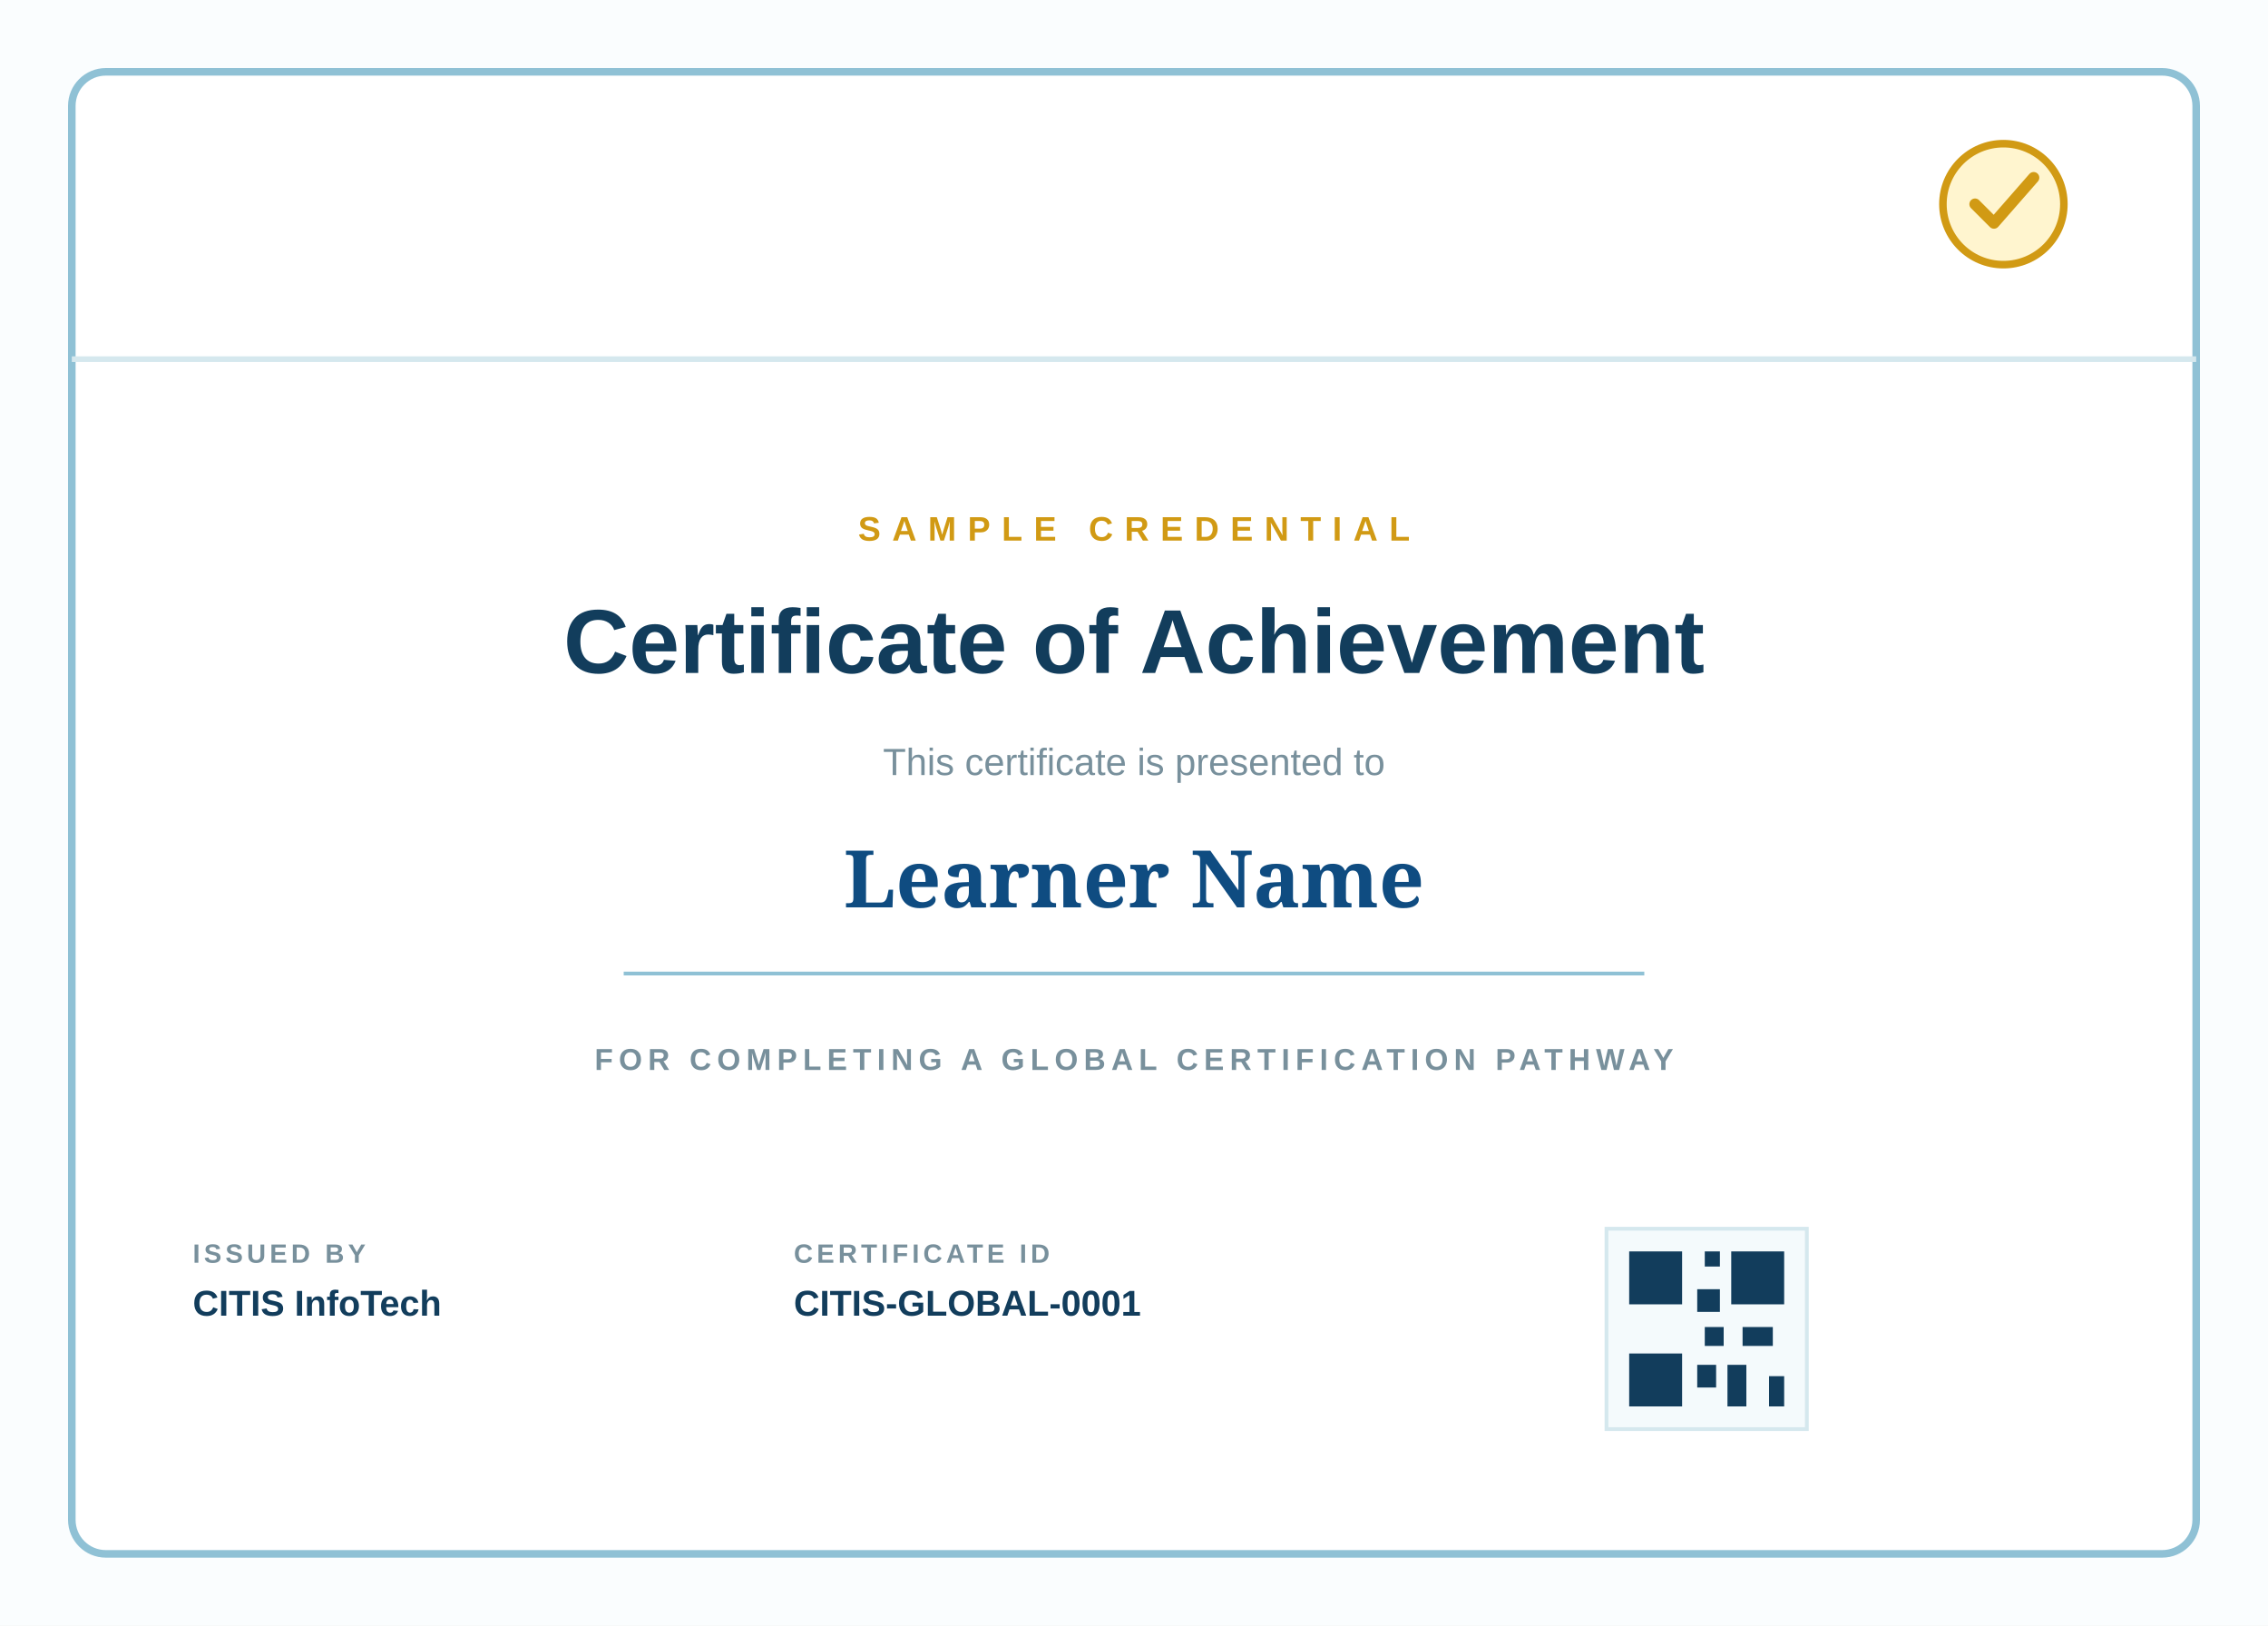
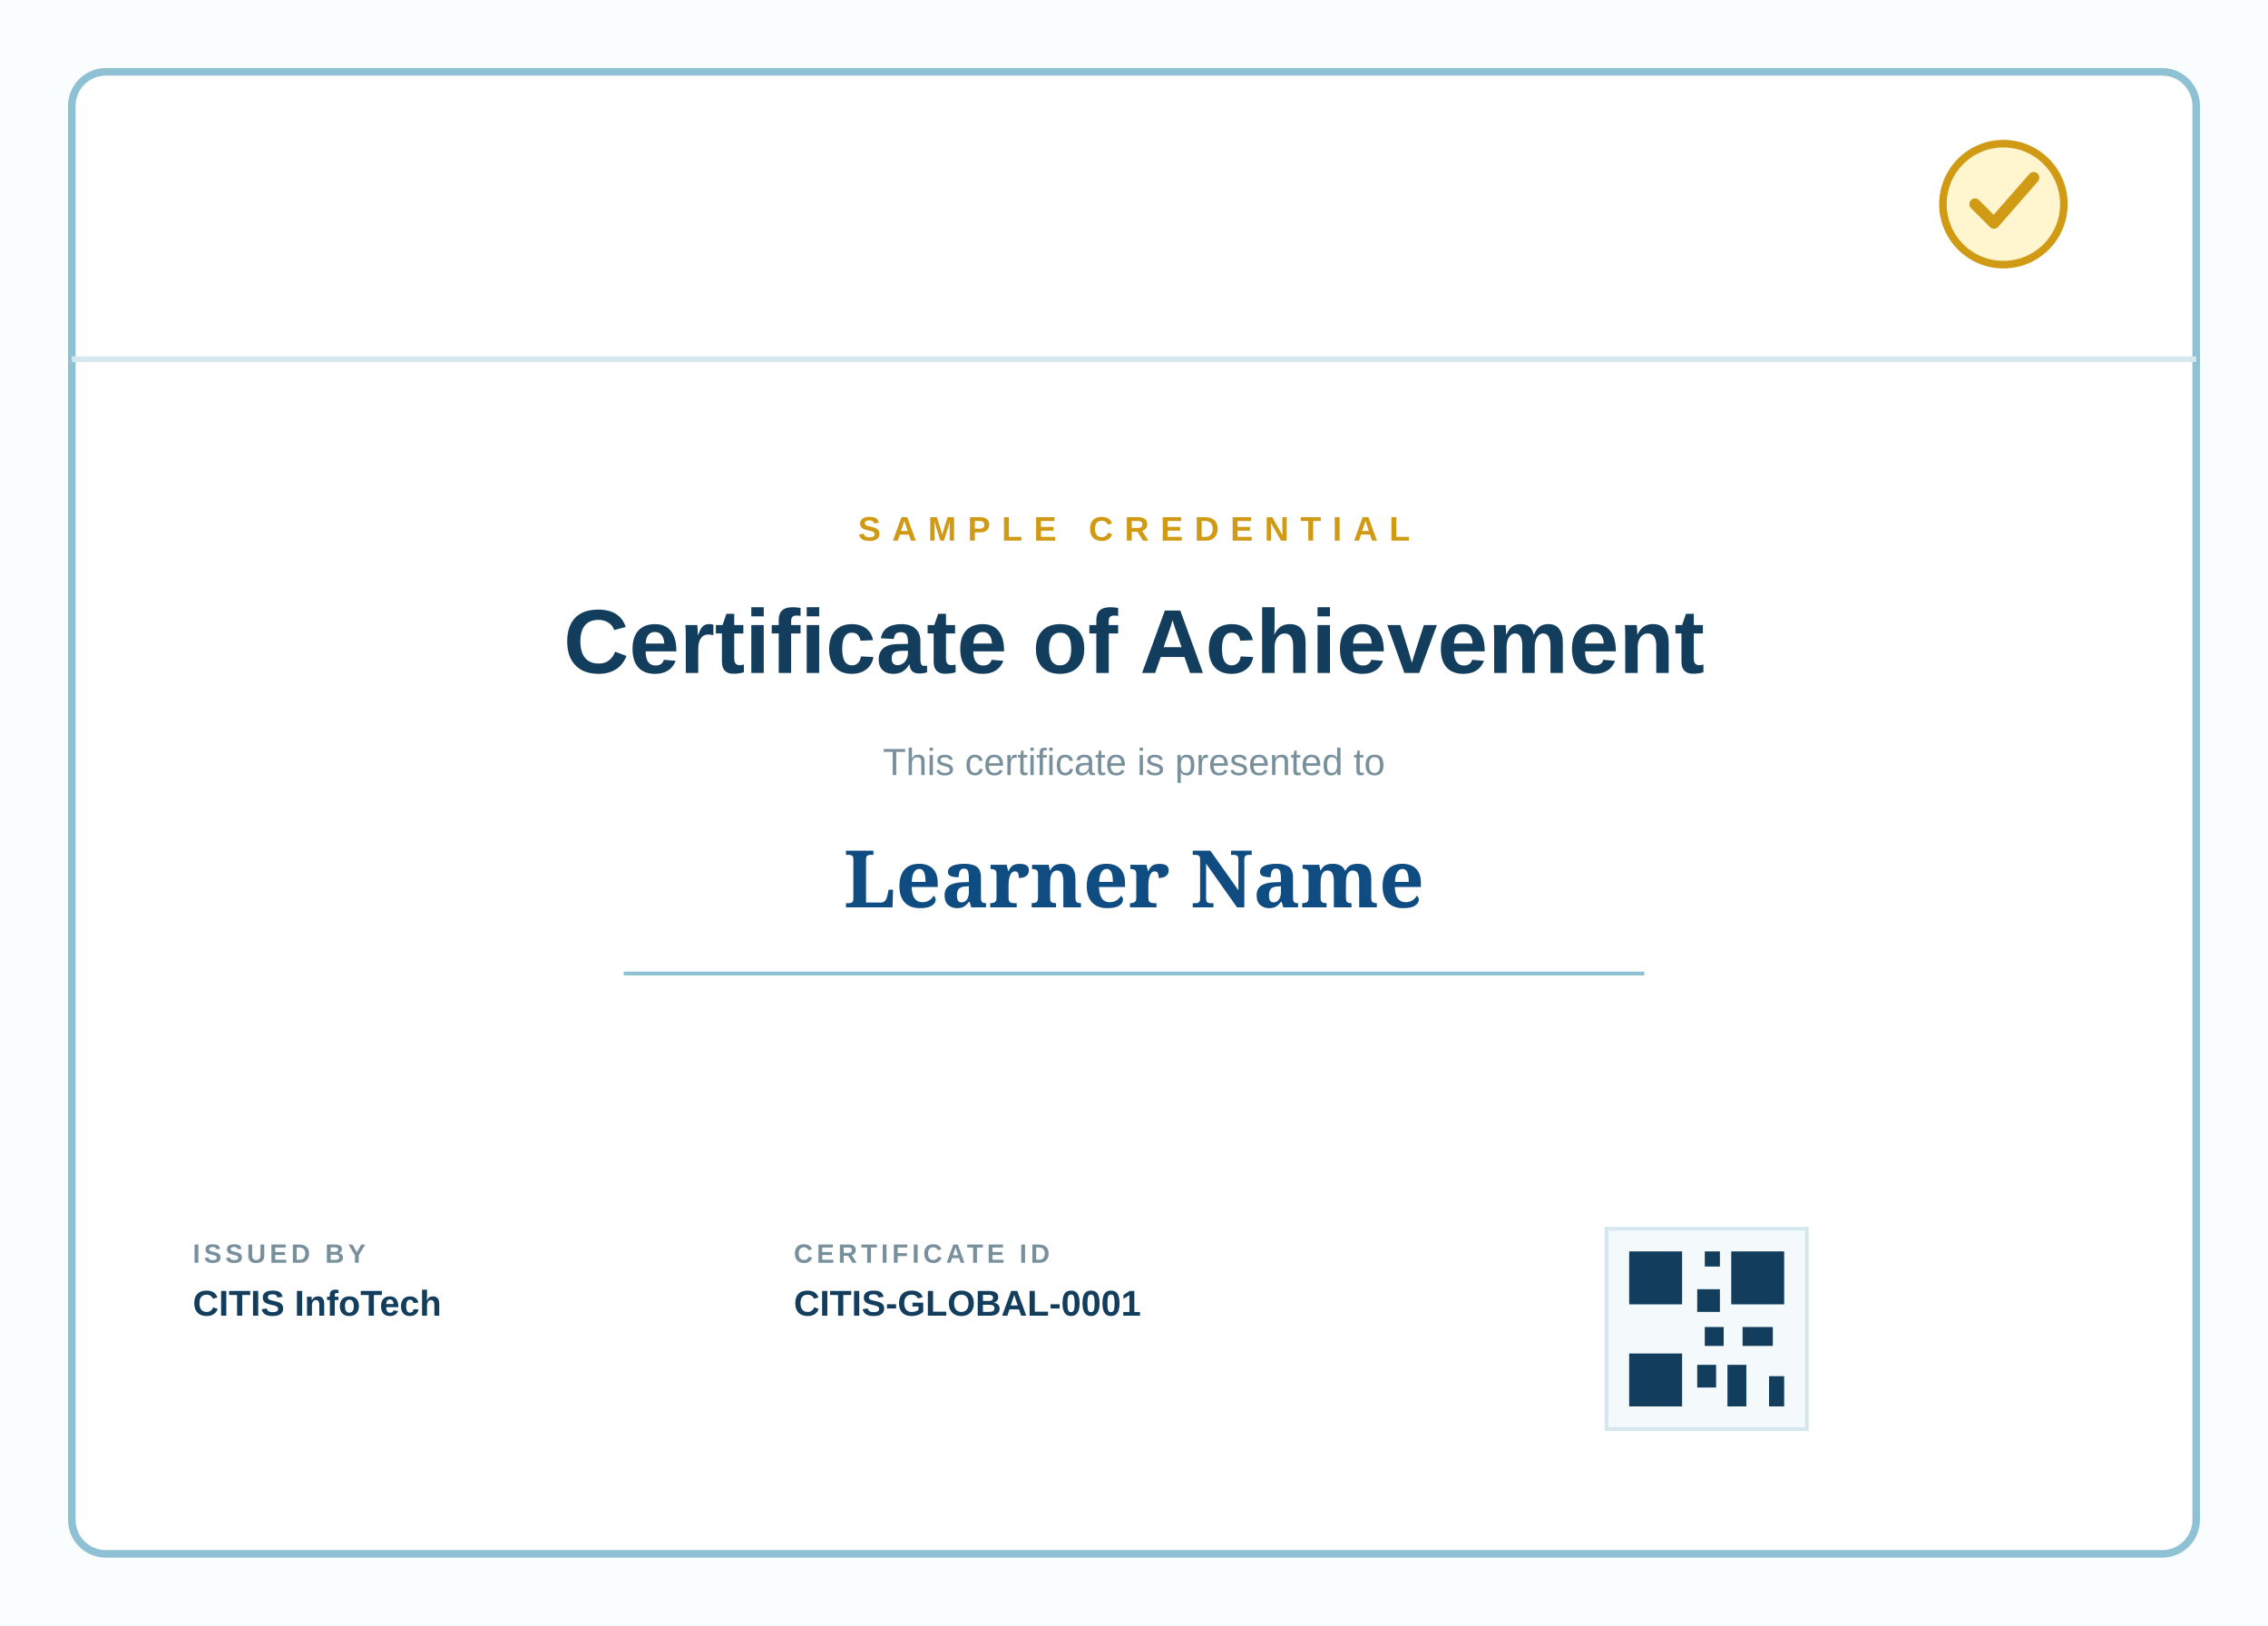
<svg xmlns="http://www.w3.org/2000/svg" width="1200" height="860" viewBox="0 0 1200 860" fill="none">
  <rect width="1200" height="860" fill="#FAFDFE" />
  <rect x="38" y="38" width="1124" height="784" rx="18" fill="white" stroke="#8FC1D5" stroke-width="4" />
  <path d="M38 190H1162" stroke="#D5E8EE" stroke-width="3" />
  <circle cx="1060" cy="108" r="32" fill="#FFF5CF" stroke="#D19A14" stroke-width="4" />
  <path d="M1045 108L1055 118L1076 94" stroke="#D19A14" stroke-width="6" stroke-linecap="round" stroke-linejoin="round" />
  <text x="600" y="286" text-anchor="middle" fill="#D19A14" font-family="Arial, sans-serif" font-size="18" font-weight="700" letter-spacing="6">SAMPLE CREDENTIAL</text>
  <text x="600" y="356" text-anchor="middle" fill="#123D5C" font-family="Arial, sans-serif" font-size="48" font-weight="700">Certificate of Achievement</text>
  <text x="600" y="410" text-anchor="middle" fill="#78909C" font-family="Arial, sans-serif" font-size="20">This certificate is presented to</text>
  <text x="600" y="480" text-anchor="middle" fill="#0F4C81" font-family="Georgia, serif" font-size="42" font-weight="700">Learner Name</text>
  <path d="M330 515H870" stroke="#8FC1D5" stroke-width="2" />
-   <text x="600" y="566" text-anchor="middle" fill="#78909C" font-family="Arial, sans-serif" font-size="16" font-weight="700" letter-spacing="3">FOR COMPLETING A GLOBAL CERTIFICATION PATHWAY</text>
  <g transform="translate(102 668)">
    <text fill="#78909C" font-family="Arial, sans-serif" font-size="14" font-weight="700" letter-spacing="2">ISSUED BY</text>
    <text y="28" fill="#123D5C" font-family="Arial, sans-serif" font-size="19" font-weight="700">CITIS InfoTech</text>
  </g>
  <g transform="translate(420 668)">
    <text fill="#78909C" font-family="Arial, sans-serif" font-size="14" font-weight="700" letter-spacing="2">CERTIFICATE ID</text>
    <text y="28" fill="#123D5C" font-family="Arial, sans-serif" font-size="19" font-weight="700">CITIS-GLOBAL-0001</text>
  </g>
  <g transform="translate(850 650)">
    <rect width="106" height="106" fill="#F4FAFC" stroke="#D5E8EE" stroke-width="2" />
    <path d="M12 12H40V40H12V12ZM66 12H94V40H66V12ZM12 66H40V94H12V66ZM52 12H60V20H52V12ZM48 32H60V44H48V32ZM72 52H88V62H72V52ZM48 72H58V84H48V72ZM64 72H74V94H64V72ZM86 78H94V94H86V78ZM52 52H62V62H52V52Z" fill="#123D5C" />
  </g>
</svg>
